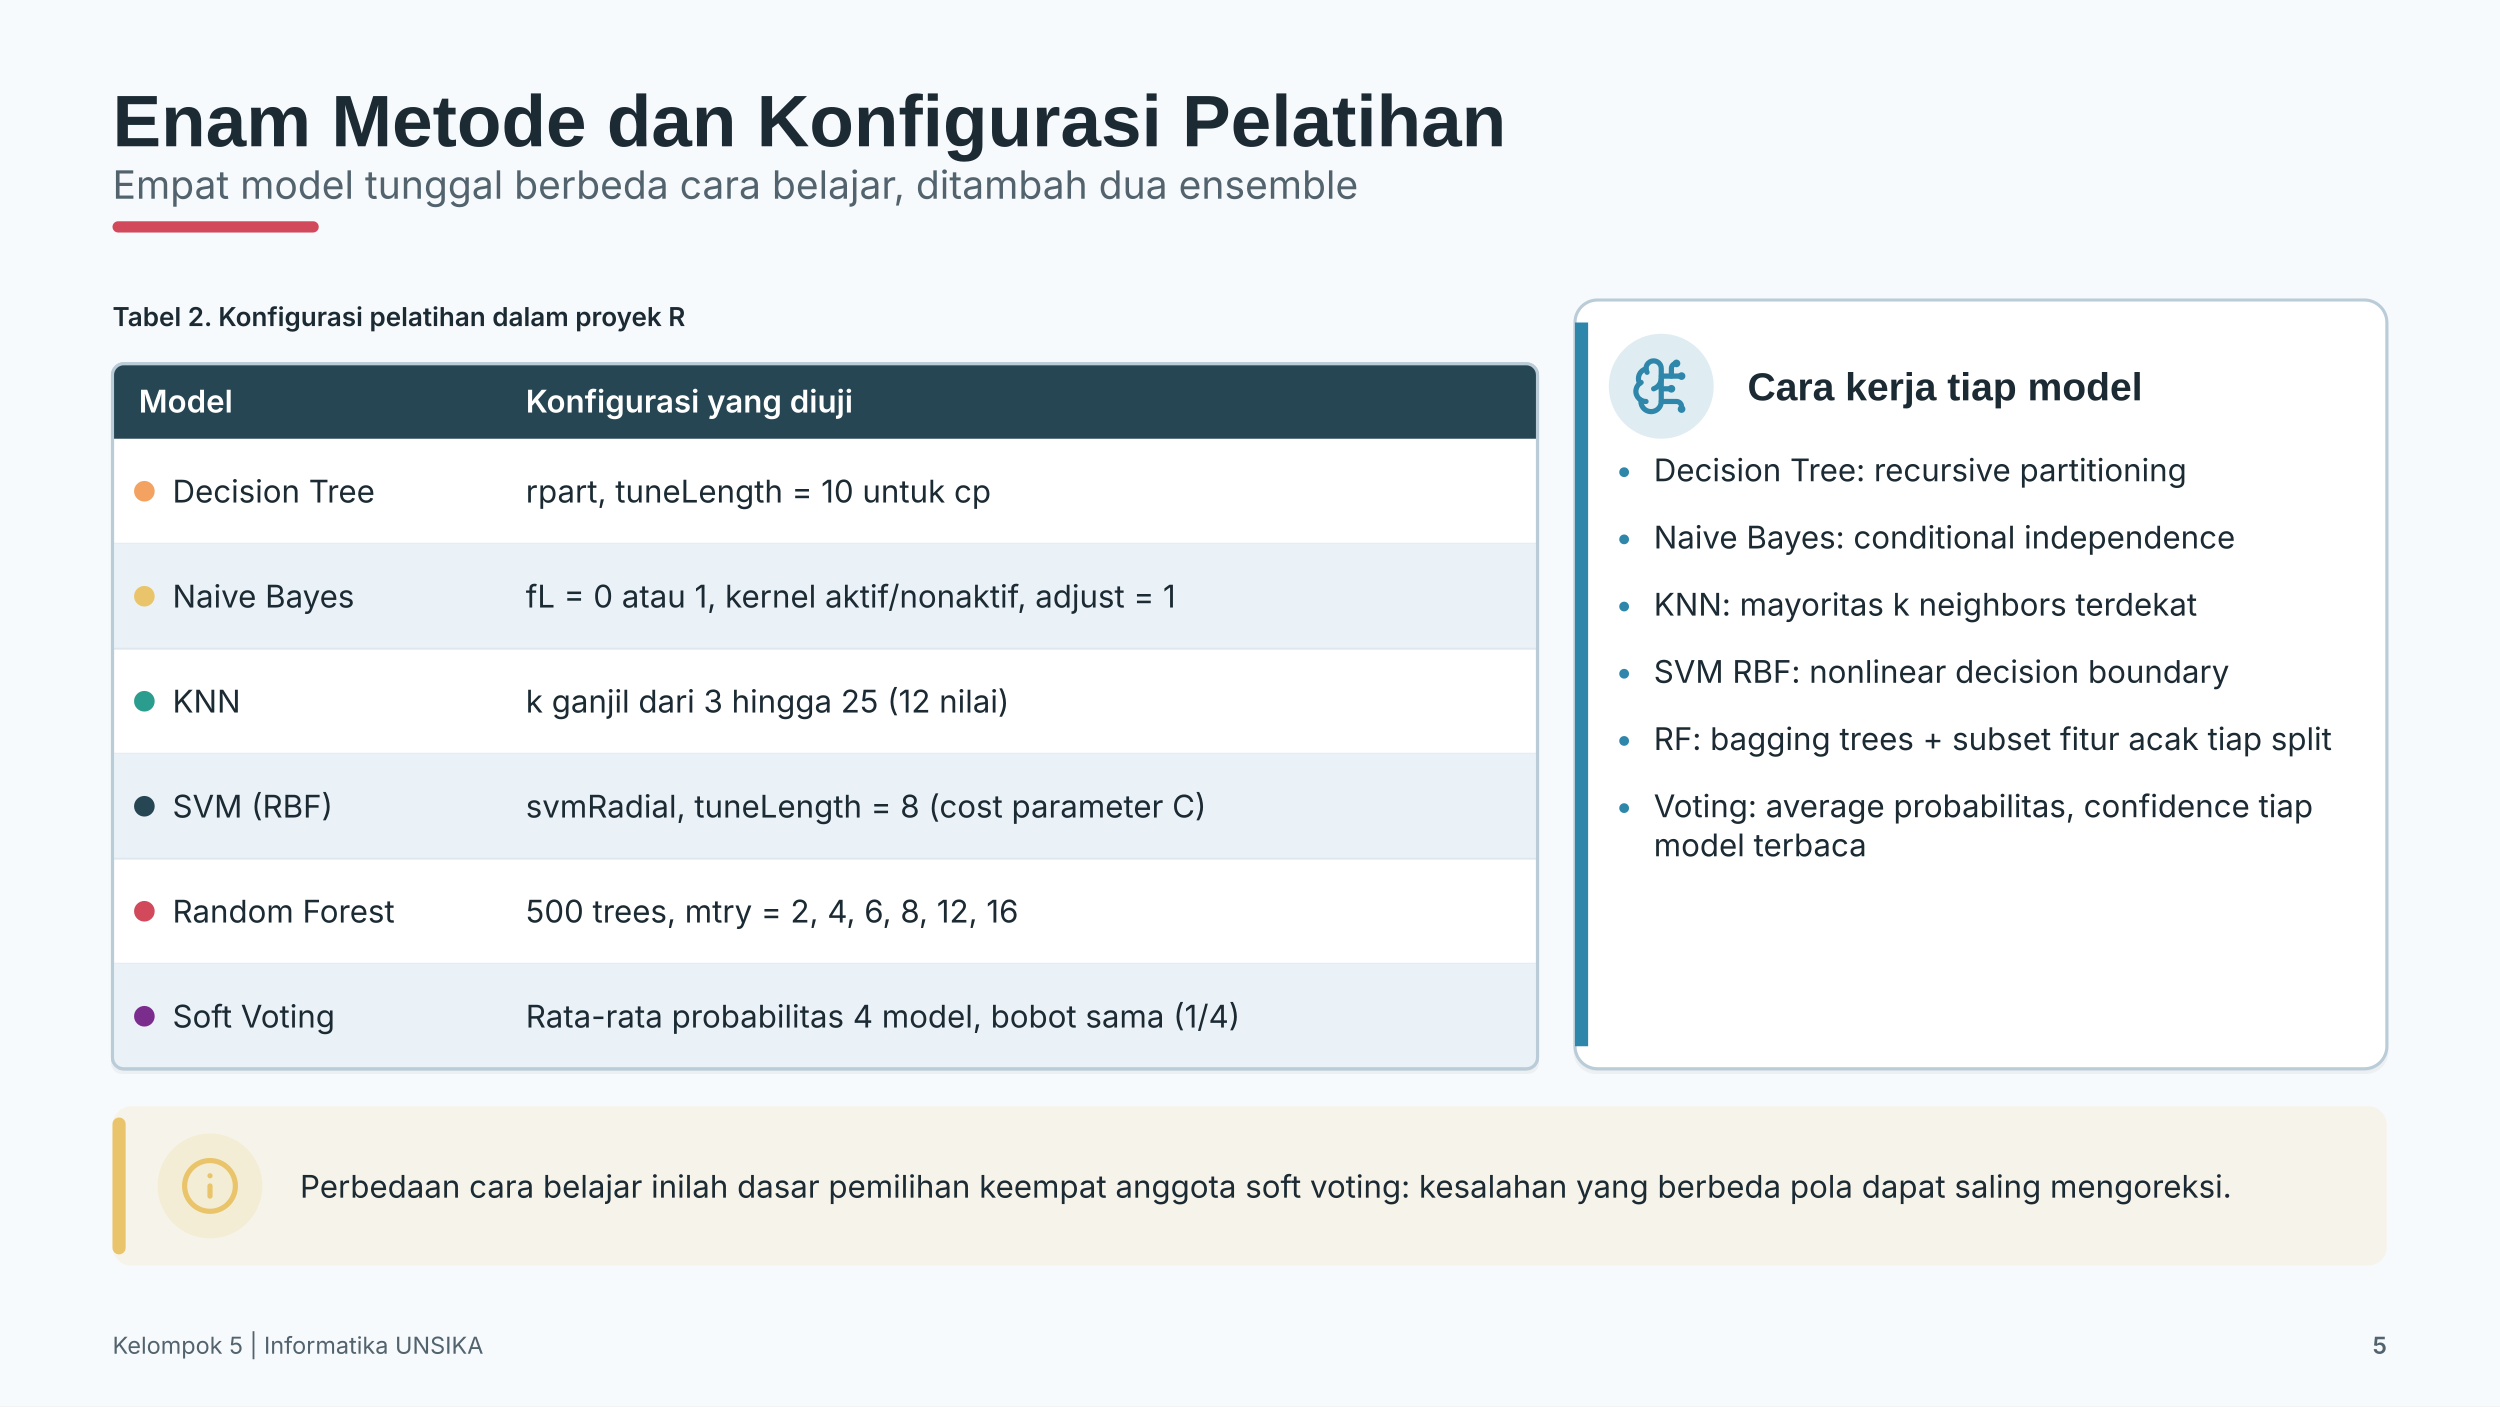
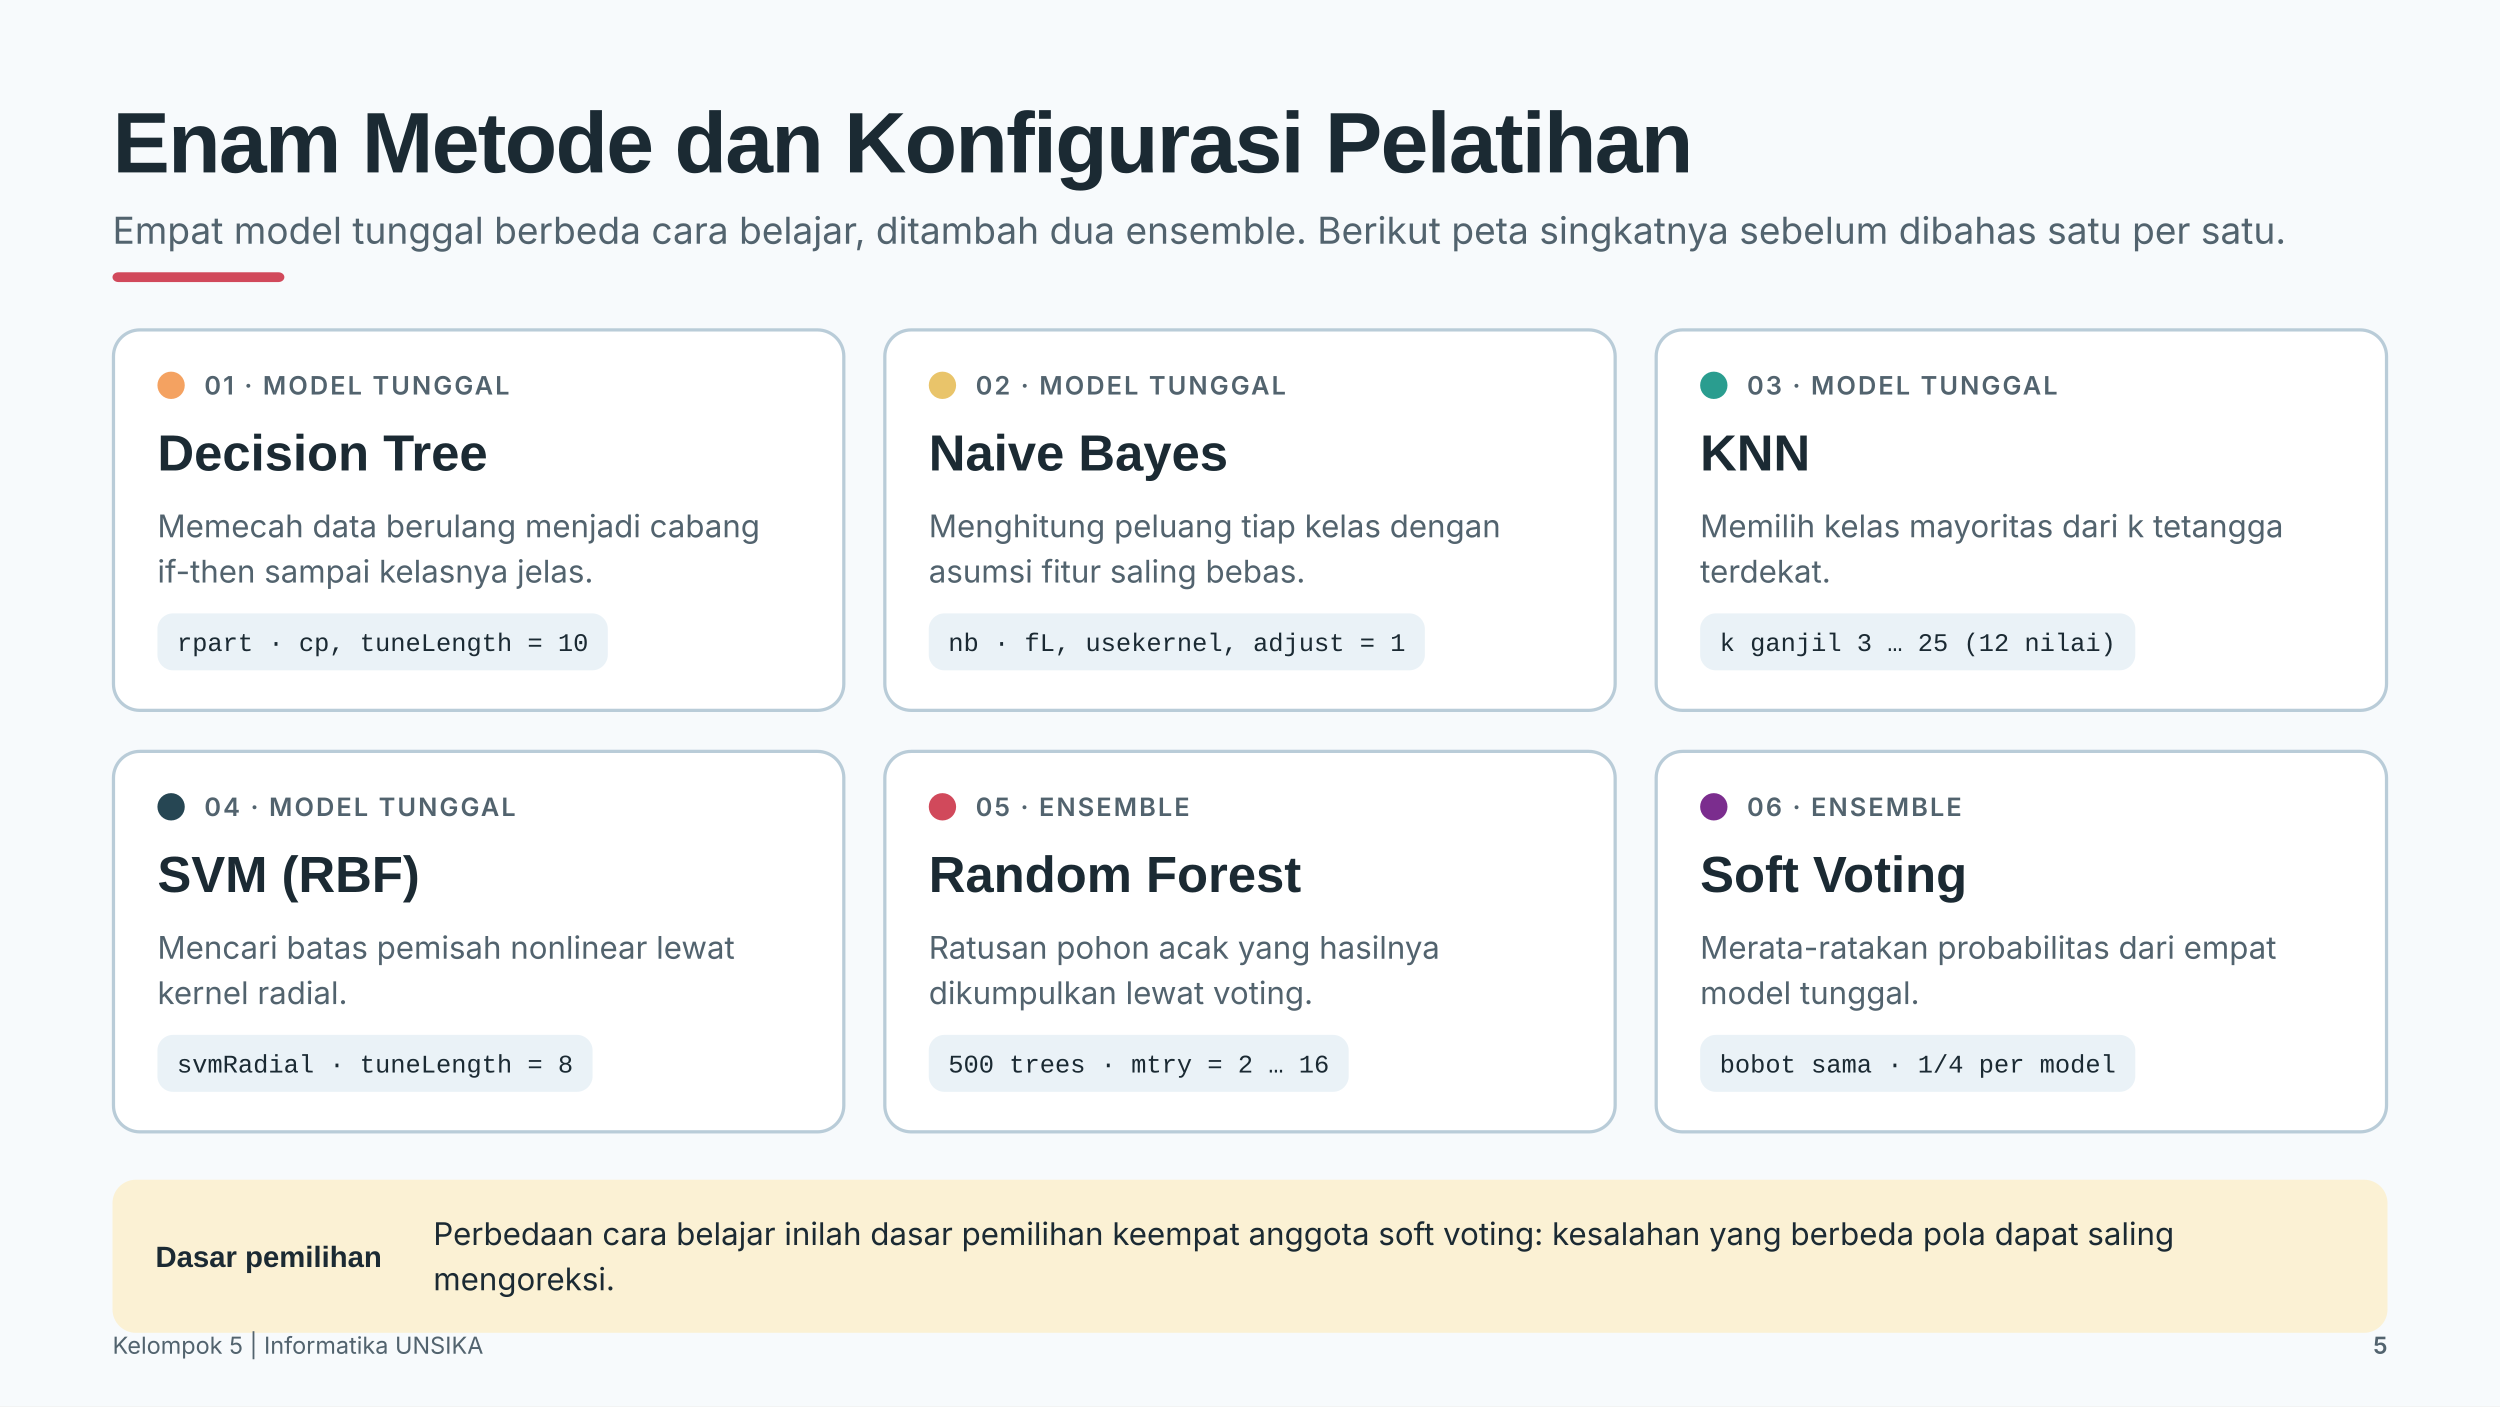
<svg xmlns="http://www.w3.org/2000/svg" width="1333.33" height="750.00" viewBox="0 0 1333.33 750.00">
-   <rect x="0.00" y="0.00" width="1333.33" height="750.00" fill="#F7FAFC" />
-   <text x="60.00" y="78.00" font-family="'Poppins','Calibri',Arial,sans-serif" font-size="38.89" font-weight="700" fill="#1B2A33">Enam Metode dan Konfigurasi Pelatihan</text>
-   <text x="60.00" y="106.00" font-family="'Inter','Calibri',Arial,sans-serif" font-size="20.83" font-weight="400" fill="#52636E">Empat model tunggal berbeda cara belajar, ditambah dua ensemble</text>
-   <rect x="60.00" y="118.00" width="110.00" height="6.00" fill="#D1495B" rx="3.00" />
-   <text x="60.00" y="173.89" font-family="'Inter','Calibri',Arial,sans-serif" font-size="13.89" font-weight="600" fill="#1B2A33">Tabel 2. Konfigurasi pelatihan dalam proyek R</text>
-   <clipPath id="tbl60_160">
-     <rect x="60.00" y="194.00" width="760.00" height="376.00" rx="6" />
-   </clipPath>
-   <rect x="59.20" y="196.80" width="761.60" height="376.00" fill="#1B2A33" fill-opacity="0.045" rx="6.00" />
-   <rect x="60.00" y="195.20" width="760.00" height="376.00" fill="#1B2A33" fill-opacity="0.05" rx="6.00" />
-   <rect x="60.00" y="194.00" width="760.00" height="376.00" fill="#FFFFFF" rx="6.00" stroke="#B9CCD8" stroke-width="1.67" />
-   <g clip-path="url(#tbl60_160)">
-     <rect x="60.00" y="194.00" width="760.00" height="40.00" fill="#264653" />
-     <text x="74.00" y="220.00" font-family="'Inter','Calibri',Arial,sans-serif" font-size="16.67" font-weight="600" fill="#FFFFFF">Model</text>
-     <text x="280.41" y="220.00" font-family="'Inter','Calibri',Arial,sans-serif" font-size="16.67" font-weight="600" fill="#FFFFFF">Konfigurasi yang diuji</text>
-     <circle cx="77.00" cy="262.00" r="5.50" fill="#F4A261" />
-     <text x="92.00" y="268.00" font-family="'Inter','Calibri',Arial,sans-serif" font-size="16.67" font-weight="400" fill="#1B2A33">Decision Tree</text>
-     <text x="280.41" y="268.00" font-family="'Inter','Calibri',Arial,sans-serif" font-size="16.67" font-weight="400" fill="#1B2A33">rpart, tuneLength = 10 untuk cp</text>
-     <line x1="60.00" y1="290.00" x2="820.00" y2="290.00" stroke="#D5E1E8" stroke-width="1.04" opacity="0.7" />
-     <rect x="60.00" y="290.00" width="760.00" height="56.00" fill="#EAF2F7" />
-     <circle cx="77.00" cy="318.00" r="5.50" fill="#E9C46A" />
-     <text x="92.00" y="324.00" font-family="'Inter','Calibri',Arial,sans-serif" font-size="16.67" font-weight="400" fill="#1B2A33">Naive Bayes</text>
-     <text x="280.41" y="324.00" font-family="'Inter','Calibri',Arial,sans-serif" font-size="16.67" font-weight="400" fill="#1B2A33">fL = 0 atau 1, kernel aktif/nonaktif, adjust = 1</text>
-     <line x1="60.00" y1="346.00" x2="820.00" y2="346.00" stroke="#D5E1E8" stroke-width="1.04" opacity="0.7" />
-     <circle cx="77.00" cy="374.00" r="5.50" fill="#2A9D8F" />
-     <text x="92.00" y="380.00" font-family="'Inter','Calibri',Arial,sans-serif" font-size="16.67" font-weight="400" fill="#1B2A33">KNN</text>
-     <text x="280.41" y="380.00" font-family="'Inter','Calibri',Arial,sans-serif" font-size="16.67" font-weight="400" fill="#1B2A33">k ganjil dari 3 hingga 25 (12 nilai)</text>
-     <line x1="60.00" y1="402.00" x2="820.00" y2="402.00" stroke="#D5E1E8" stroke-width="1.04" opacity="0.7" />
-     <rect x="60.00" y="402.00" width="760.00" height="56.00" fill="#EAF2F7" />
-     <circle cx="77.00" cy="430.00" r="5.50" fill="#264653" />
-     <text x="92.00" y="436.00" font-family="'Inter','Calibri',Arial,sans-serif" font-size="16.67" font-weight="400" fill="#1B2A33">SVM (RBF)</text>
-     <text x="280.41" y="436.00" font-family="'Inter','Calibri',Arial,sans-serif" font-size="16.67" font-weight="400" fill="#1B2A33">svmRadial, tuneLength = 8 (cost parameter C)</text>
-     <line x1="60.00" y1="458.00" x2="820.00" y2="458.00" stroke="#D5E1E8" stroke-width="1.04" opacity="0.7" />
-     <circle cx="77.00" cy="486.00" r="5.50" fill="#D1495B" />
-     <text x="92.00" y="492.00" font-family="'Inter','Calibri',Arial,sans-serif" font-size="16.67" font-weight="400" fill="#1B2A33">Random Forest</text>
-     <text x="280.41" y="492.00" font-family="'Inter','Calibri',Arial,sans-serif" font-size="16.67" font-weight="400" fill="#1B2A33">500 trees, mtry = 2, 4, 6, 8, 12, 16</text>
-     <line x1="60.00" y1="514.00" x2="820.00" y2="514.00" stroke="#D5E1E8" stroke-width="1.04" opacity="0.7" />
-     <rect x="60.00" y="514.00" width="760.00" height="56.00" fill="#EAF2F7" />
-     <circle cx="77.00" cy="542.00" r="5.50" fill="#7B2D8E" />
-     <text x="92.00" y="548.00" font-family="'Inter','Calibri',Arial,sans-serif" font-size="16.67" font-weight="400" fill="#1B2A33">Soft Voting</text>
-     <text x="280.41" y="548.00" font-family="'Inter','Calibri',Arial,sans-serif" font-size="16.67" font-weight="400" fill="#1B2A33">Rata-rata probabilitas 4 model, bobot sama (1/4)</text>
+   <rect x="0" y="0" width="1333.33" height="750" fill="#F7FAFC" />
+   <g transform="scale(1.041664)">
+     <text x="57.60" y="88.26" font-family="'Plus Jakarta Sans','Poppins','Calibri',Arial,sans-serif" font-size="44.00" font-weight="800" fill="#1B2A33" letter-spacing="-0.88">Enam Metode dan Konfigurasi Pelatihan</text>
+     <text x="57.60" y="124.81" font-family="'Inter','Calibri',Arial,sans-serif" font-size="19.00" font-weight="400" fill="#52636E">Empat
+             model tunggal berbeda cara belajar, ditambah dua ensemble. Berikut peta singkatnya sebelum dibahas satu per
+             satu.</text>
+     <rect x="57.60" y="139.41" width="88.00" height="5.00" fill="#D1495B" rx="3.00" />
+     <rect x="58.10" y="168.91" width="373.93" height="194.80" fill="#FFFFFF" rx="13.50" stroke="#B9CCD8" stroke-width="1.67" />
+     <circle cx="87.60" cy="197.28" r="7.00" fill="#F4A261" />
+     <text x="104.60" y="202.01" font-family="'Inter','Calibri',Arial,sans-serif" font-size="13.00" font-weight="600" fill="#52636E" letter-spacing="1.04">01 · MODEL TUNGGAL</text>
+     <text x="80.60" y="240.89" font-family="'Plus Jakarta Sans','Poppins','Calibri',Arial,sans-serif" font-size="26.00" font-weight="800" fill="#1B2A33">Decision Tree</text>
+     <text x="80.60" y="275.07" font-family="'Inter','Calibri',Arial,sans-serif" font-size="16.00" font-weight="400" fill="#52636E">Memecah
+             data berulang menjadi cabang</text>
+     <text x="80.60" y="298.27" font-family="'Inter','Calibri',Arial,sans-serif" font-size="16.00" font-weight="400" fill="#52636E">if-then
+             sampai kelasnya jelas.</text>
+     <rect x="80.60" y="314.05" width="230.60" height="29.16" fill="#EAF2F7" rx="8.00" />
+     <text x="90.60" y="333.31" font-family="'JetBrains Mono','Consolas','Courier New',monospace" font-size="13.00" font-weight="500" fill="#1B2A33">rpart · cp, tuneLength = 10</text>
+     <rect x="453.03" y="168.91" width="373.93" height="194.80" fill="#FFFFFF" rx="13.50" stroke="#B9CCD8" stroke-width="1.67" />
+     <circle cx="482.53" cy="197.28" r="7.00" fill="#E9C46A" />
+     <text x="499.53" y="202.01" font-family="'Inter','Calibri',Arial,sans-serif" font-size="13.00" font-weight="600" fill="#52636E" letter-spacing="1.04">02 · MODEL TUNGGAL</text>
+     <text x="475.53" y="240.89" font-family="'Plus Jakarta Sans','Poppins','Calibri',Arial,sans-serif" font-size="26.00" font-weight="800" fill="#1B2A33">Naive Bayes</text>
+     <text x="475.53" y="275.07" font-family="'Inter','Calibri',Arial,sans-serif" font-size="16.00" font-weight="400" fill="#52636E">Menghitung peluang tiap kelas dengan</text>
+     <text x="475.53" y="298.27" font-family="'Inter','Calibri',Arial,sans-serif" font-size="16.00" font-weight="400" fill="#52636E">asumsi
+             fitur saling bebas.</text>
+     <rect x="475.53" y="314.05" width="254.00" height="29.16" fill="#EAF2F7" rx="8.00" />
+     <text x="485.53" y="333.31" font-family="'JetBrains Mono','Consolas','Courier New',monospace" font-size="13.00" font-weight="500" fill="#1B2A33">nb · fL, usekernel, adjust = 1</text>
+     <rect x="847.97" y="168.91" width="373.93" height="194.80" fill="#FFFFFF" rx="13.50" stroke="#B9CCD8" stroke-width="1.67" />
+     <circle cx="877.47" cy="197.28" r="7.00" fill="#2A9D8F" />
+     <text x="894.47" y="202.01" font-family="'Inter','Calibri',Arial,sans-serif" font-size="13.00" font-weight="600" fill="#52636E" letter-spacing="1.04">03 · MODEL TUNGGAL</text>
+     <text x="870.47" y="240.89" font-family="'Plus Jakarta Sans','Poppins','Calibri',Arial,sans-serif" font-size="26.00" font-weight="800" fill="#1B2A33">KNN</text>
+     <text x="870.47" y="275.07" font-family="'Inter','Calibri',Arial,sans-serif" font-size="16.00" font-weight="400" fill="#52636E">Memilih kelas mayoritas dari k tetangga</text>
+     <text x="870.47" y="298.27" font-family="'Inter','Calibri',Arial,sans-serif" font-size="16.00" font-weight="400" fill="#52636E">terdekat.</text>
+     <rect x="870.47" y="314.05" width="222.80" height="29.16" fill="#EAF2F7" rx="8.00" />
+     <text x="880.47" y="333.31" font-family="'JetBrains Mono','Consolas','Courier New',monospace" font-size="13.00" font-weight="500" fill="#1B2A33">k ganjil 3 … 25 (12 nilai)</text>
+     <rect x="58.10" y="384.71" width="373.93" height="194.80" fill="#FFFFFF" rx="13.50" stroke="#B9CCD8" stroke-width="1.67" />
+     <circle cx="87.60" cy="413.08" r="7.00" fill="#264653" />
+     <text x="104.60" y="417.81" font-family="'Inter','Calibri',Arial,sans-serif" font-size="13.00" font-weight="600" fill="#52636E" letter-spacing="1.04">04 · MODEL TUNGGAL</text>
+     <text x="80.60" y="456.69" font-family="'Plus Jakarta Sans','Poppins','Calibri',Arial,sans-serif" font-size="26.00" font-weight="800" fill="#1B2A33">SVM (RBF)</text>
+     <text x="80.60" y="490.87" font-family="'Inter','Calibri',Arial,sans-serif" font-size="16.00" font-weight="400" fill="#52636E">Mencari batas pemisah nonlinear lewat</text>
+     <text x="80.60" y="514.07" font-family="'Inter','Calibri',Arial,sans-serif" font-size="16.00" font-weight="400" fill="#52636E">kernel radial.</text>
+     <rect x="80.60" y="529.86" width="222.80" height="29.16" fill="#EAF2F7" rx="8.00" />
+     <text x="90.60" y="549.12" font-family="'JetBrains Mono','Consolas','Courier New',monospace" font-size="13.00" font-weight="500" fill="#1B2A33">svmRadial · tuneLength = 8</text>
+     <rect x="453.03" y="384.71" width="373.93" height="194.80" fill="#FFFFFF" rx="13.50" stroke="#B9CCD8" stroke-width="1.67" />
+     <circle cx="482.53" cy="413.08" r="7.00" fill="#D1495B" />
+     <text x="499.53" y="417.81" font-family="'Inter','Calibri',Arial,sans-serif" font-size="13.00" font-weight="600" fill="#52636E" letter-spacing="1.04">05 · ENSEMBLE</text>
+     <text x="475.53" y="456.69" font-family="'Plus Jakarta Sans','Poppins','Calibri',Arial,sans-serif" font-size="26.00" font-weight="800" fill="#1B2A33">Random Forest</text>
+     <text x="475.53" y="490.87" font-family="'Inter','Calibri',Arial,sans-serif" font-size="16.00" font-weight="400" fill="#52636E">Ratusan
+             pohon acak yang hasilnya</text>
+     <text x="475.53" y="514.07" font-family="'Inter','Calibri',Arial,sans-serif" font-size="16.00" font-weight="400" fill="#52636E">dikumpulkan lewat voting.</text>
+     <rect x="475.53" y="529.86" width="215.00" height="29.16" fill="#EAF2F7" rx="8.00" />
+     <text x="485.53" y="549.12" font-family="'JetBrains Mono','Consolas','Courier New',monospace" font-size="13.00" font-weight="500" fill="#1B2A33">500 trees · mtry = 2 … 16</text>
+     <rect x="847.97" y="384.71" width="373.93" height="194.80" fill="#FFFFFF" rx="13.50" stroke="#B9CCD8" stroke-width="1.67" />
+     <circle cx="877.47" cy="413.08" r="7.00" fill="#7B2D8E" />
+     <text x="894.47" y="417.81" font-family="'Inter','Calibri',Arial,sans-serif" font-size="13.00" font-weight="600" fill="#52636E" letter-spacing="1.04">06 · ENSEMBLE</text>
+     <text x="870.47" y="456.69" font-family="'Plus Jakarta Sans','Poppins','Calibri',Arial,sans-serif" font-size="26.00" font-weight="800" fill="#1B2A33">Soft Voting</text>
+     <text x="870.47" y="490.87" font-family="'Inter','Calibri',Arial,sans-serif" font-size="16.00" font-weight="400" fill="#52636E">Merata-ratakan probabilitas dari empat</text>
+     <text x="870.47" y="514.07" font-family="'Inter','Calibri',Arial,sans-serif" font-size="16.00" font-weight="400" fill="#52636E">model
+             tunggal.</text>
+     <rect x="870.47" y="529.86" width="222.80" height="29.16" fill="#EAF2F7" rx="8.00" />
+     <text x="880.47" y="549.12" font-family="'JetBrains Mono','Consolas','Courier New',monospace" font-size="13.00" font-weight="500" fill="#1B2A33">bobot sama · 1/4 per model</text>
+     <rect x="57.60" y="604.01" width="1164.80" height="78.40" fill="#FBF1D4" rx="12.00" />
+     <text x="79.60" y="648.69" font-family="'Plus Jakarta Sans','Poppins','Calibri',Arial,sans-serif" font-size="15.00" font-weight="700" fill="#1B2A33">Dasar pemilihan</text>
+     <text x="221.84" y="637.43" font-family="'Inter','Calibri',Arial,sans-serif" font-size="16.00" font-weight="400" fill="#1B2A33">Perbedaan cara belajar inilah dasar pemilihan keempat anggota soft voting: kesalahan yang
+             berbeda pola dapat saling</text>
+     <text x="221.84" y="660.63" font-family="'Inter','Calibri',Arial,sans-serif" font-size="16.00" font-weight="400" fill="#1B2A33">mengoreksi.</text>
+     <text x="57.60" y="693.12" font-family="'Inter','Calibri',Arial,sans-serif" font-size="12.00" font-weight="400" fill="#52636E">Kelompok
+             5 | Informatika UNSIKA</text>
+     <text x="1222.40" y="693.12" font-family="'Inter','Calibri',Arial,sans-serif" font-size="12.00" font-weight="600" fill="#52636E" text-anchor="end">5</text>
  </g>
-   <rect x="60.00" y="194.00" width="760.00" height="376.00" fill="none" rx="6.00" stroke="#B9CCD8" stroke-width="1.67" />
-   <rect x="839.20" y="162.80" width="434.60" height="410.00" fill="#1B2A33" fill-opacity="0.045" rx="12.00" />
-   <rect x="840.00" y="161.20" width="433.00" height="410.00" fill="#1B2A33" fill-opacity="0.05" rx="12.00" />
-   <rect x="840.00" y="160.00" width="433.00" height="410.00" fill="#FFFFFF" rx="12.00" stroke="#B9CCD8" stroke-width="1.67" />
-   <rect x="840.00" y="172.00" width="7.00" height="386.00" fill="#2E86AB" />
-   <circle cx="886.00" cy="206.00" r="28.00" fill="#2E86AB" fill-opacity="0.15" />
-   <g transform="translate(869.76,189.76) scale(1.3533)" fill="none" stroke="#2E86AB" stroke-width="2.053" stroke-linecap="round" stroke-linejoin="round">
-     <path d="M12 5a3 3 0 1 0-5.997.125 4 4 0 0 0-2.526 5.77 4 4 0 0 0 .556 6.588A4 4 0 1 0 12 18Z" />
-     <path d="M9 13a4.5 4.5 0 0 0 3-4" />
-     <path d="M6.003 5.125A3 3 0 0 0 6.401 6.5" />
-     <path d="M3.477 10.896a4 4 0 0 1 .585-.396" />
-     <path d="M6 18a4 4 0 0 1-1.967-.516" />
-     <path d="M12 13h4" />
-     <path d="M12 18h6a2 2 0 0 1 2 2v1" />
-     <path d="M12 8h8" />
-     <path d="M16 8V5a2 2 0 0 1 2-2" />
-     <circle cx="16" cy="13" r=".5" />
-     <circle cx="18" cy="3" r=".5" />
-     <circle cx="20" cy="21" r=".5" />
-     <circle cx="20" cy="8" r=".5" />
-   </g>
-   <text x="932.00" y="213.50" font-family="'Poppins','Calibri',Arial,sans-serif" font-size="20.83" font-weight="600" fill="#1B2A33">Cara kerja tiap model</text>
-   <text x="862.00" y="256.67" font-family="'Inter','Calibri',Arial,sans-serif" font-size="16.67" font-weight="600" fill="#2E86AB">•</text>
-   <text x="882.00" y="256.67" font-family="'Inter','Calibri',Arial,sans-serif" font-size="16.67" font-weight="400" fill="#1B2A33">Decision Tree: recursive partitioning</text>
-   <text x="862.00" y="292.50" font-family="'Inter','Calibri',Arial,sans-serif" font-size="16.67" font-weight="600" fill="#2E86AB">•</text>
-   <text x="882.00" y="292.50" font-family="'Inter','Calibri',Arial,sans-serif" font-size="16.67" font-weight="400" fill="#1B2A33">Naive Bayes: conditional independence</text>
-   <text x="862.00" y="328.33" font-family="'Inter','Calibri',Arial,sans-serif" font-size="16.67" font-weight="600" fill="#2E86AB">•</text>
-   <text x="882.00" y="328.33" font-family="'Inter','Calibri',Arial,sans-serif" font-size="16.67" font-weight="400" fill="#1B2A33">KNN: mayoritas k neighbors terdekat</text>
-   <text x="862.00" y="364.17" font-family="'Inter','Calibri',Arial,sans-serif" font-size="16.67" font-weight="600" fill="#2E86AB">•</text>
-   <text x="882.00" y="364.17" font-family="'Inter','Calibri',Arial,sans-serif" font-size="16.67" font-weight="400" fill="#1B2A33">SVM RBF: nonlinear decision boundary</text>
-   <text x="862.00" y="400.00" font-family="'Inter','Calibri',Arial,sans-serif" font-size="16.67" font-weight="600" fill="#2E86AB">•</text>
-   <text x="882.00" y="400.00" font-family="'Inter','Calibri',Arial,sans-serif" font-size="16.67" font-weight="400" fill="#1B2A33">RF: bagging trees + subset fitur acak tiap split</text>
-   <text x="862.00" y="435.83" font-family="'Inter','Calibri',Arial,sans-serif" font-size="16.67" font-weight="600" fill="#2E86AB">•</text>
-   <text x="882.00" y="435.83" font-family="'Inter','Calibri',Arial,sans-serif" font-size="16.67" font-weight="400" fill="#1B2A33">Voting: average probabilitas, confidence tiap</text>
-   <text x="882.00" y="456.67" font-family="'Inter','Calibri',Arial,sans-serif" font-size="16.67" font-weight="400" fill="#1B2A33">model terbaca</text>
-   <rect x="60.00" y="590.00" width="1213.00" height="85.00" fill="#E9C46A" rx="10.00" fill-opacity="0.12" />
-   <rect x="60.00" y="596.00" width="7.00" height="73.00" fill="#E9C46A" rx="3.50" />
-   <circle cx="112.00" cy="632.50" r="28.00" fill="#E9C46A" fill-opacity="0.15" />
-   <g transform="translate(95.76,616.26) scale(1.3533)" fill="none" stroke="#E9C46A" stroke-width="2.053" stroke-linecap="round" stroke-linejoin="round">
-     <circle cx="12" cy="12" r="10" />
-     <path d="M12 16v-4" />
-     <path d="M12 8h.01" />
-   </g>
-   <text x="160.00" y="638.75" font-family="'Inter','Calibri',Arial,sans-serif" font-size="16.67" font-weight="400" fill="#1B2A33">Perbedaan cara belajar inilah dasar pemilihan keempat anggota soft voting: kesalahan yang berbeda pola dapat saling mengoreksi.</text>
-   <text x="60.00" y="722.00" font-family="'Inter','Calibri',Arial,sans-serif" font-size="12.50" font-weight="400" fill="#52636E">Kelompok 5 | Informatika UNSIKA</text>
-   <text x="1273.00" y="722.00" font-family="'Inter','Calibri',Arial,sans-serif" font-size="12.50" font-weight="600" fill="#52636E" text-anchor="end">5</text>
</svg>
